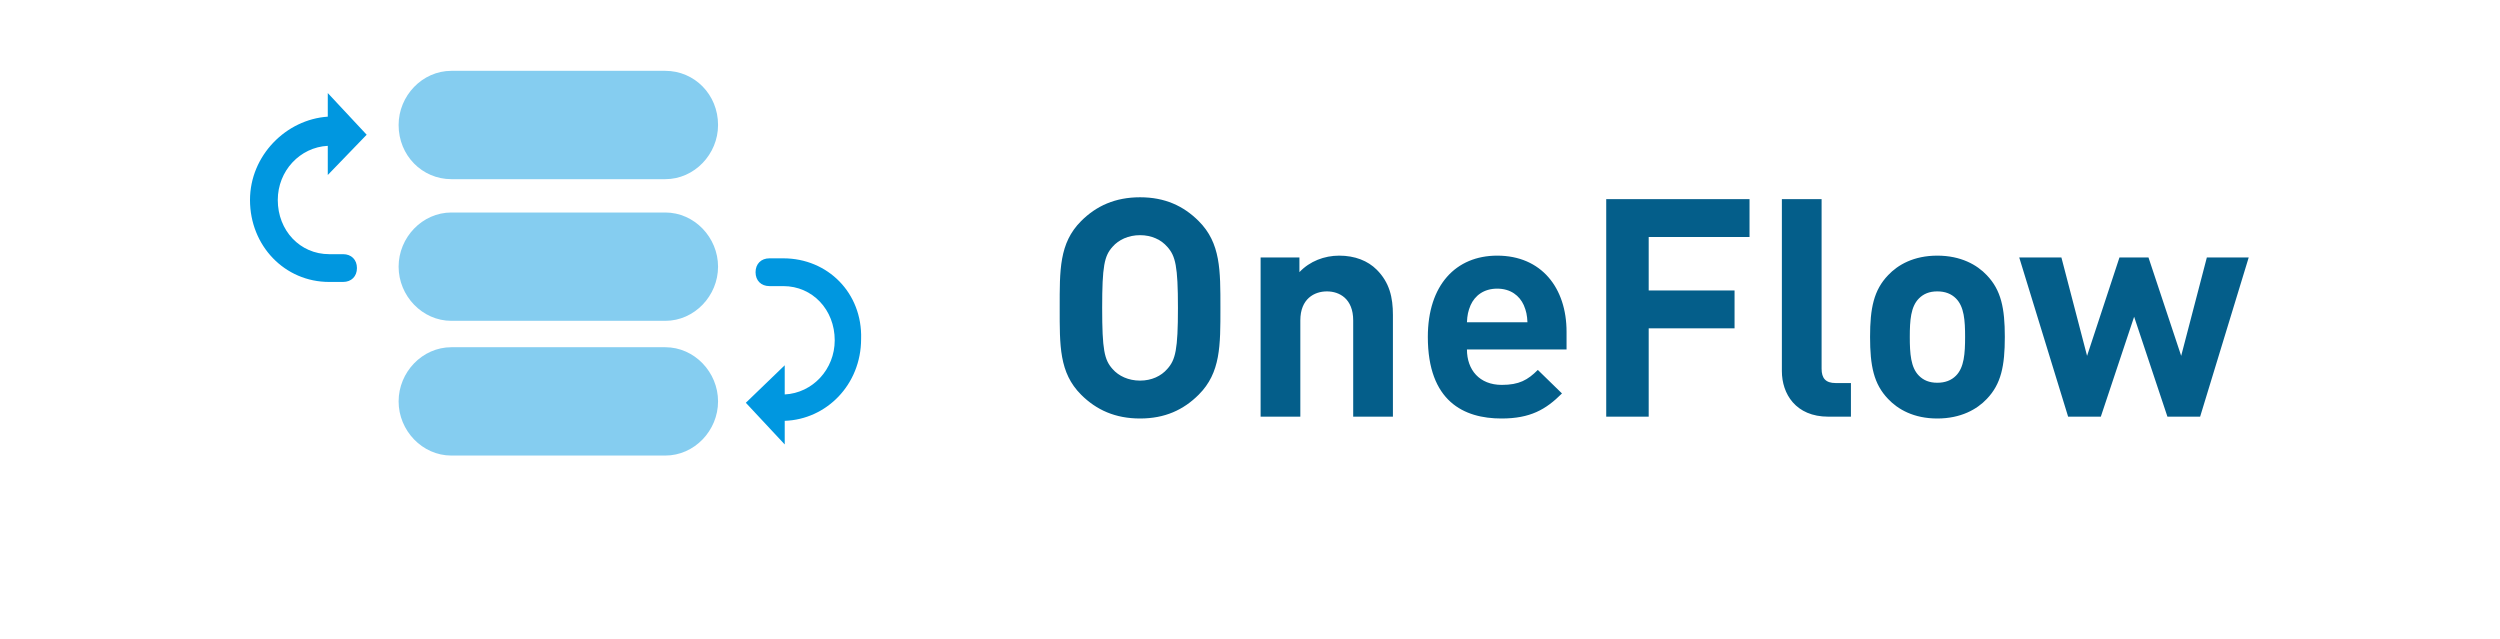
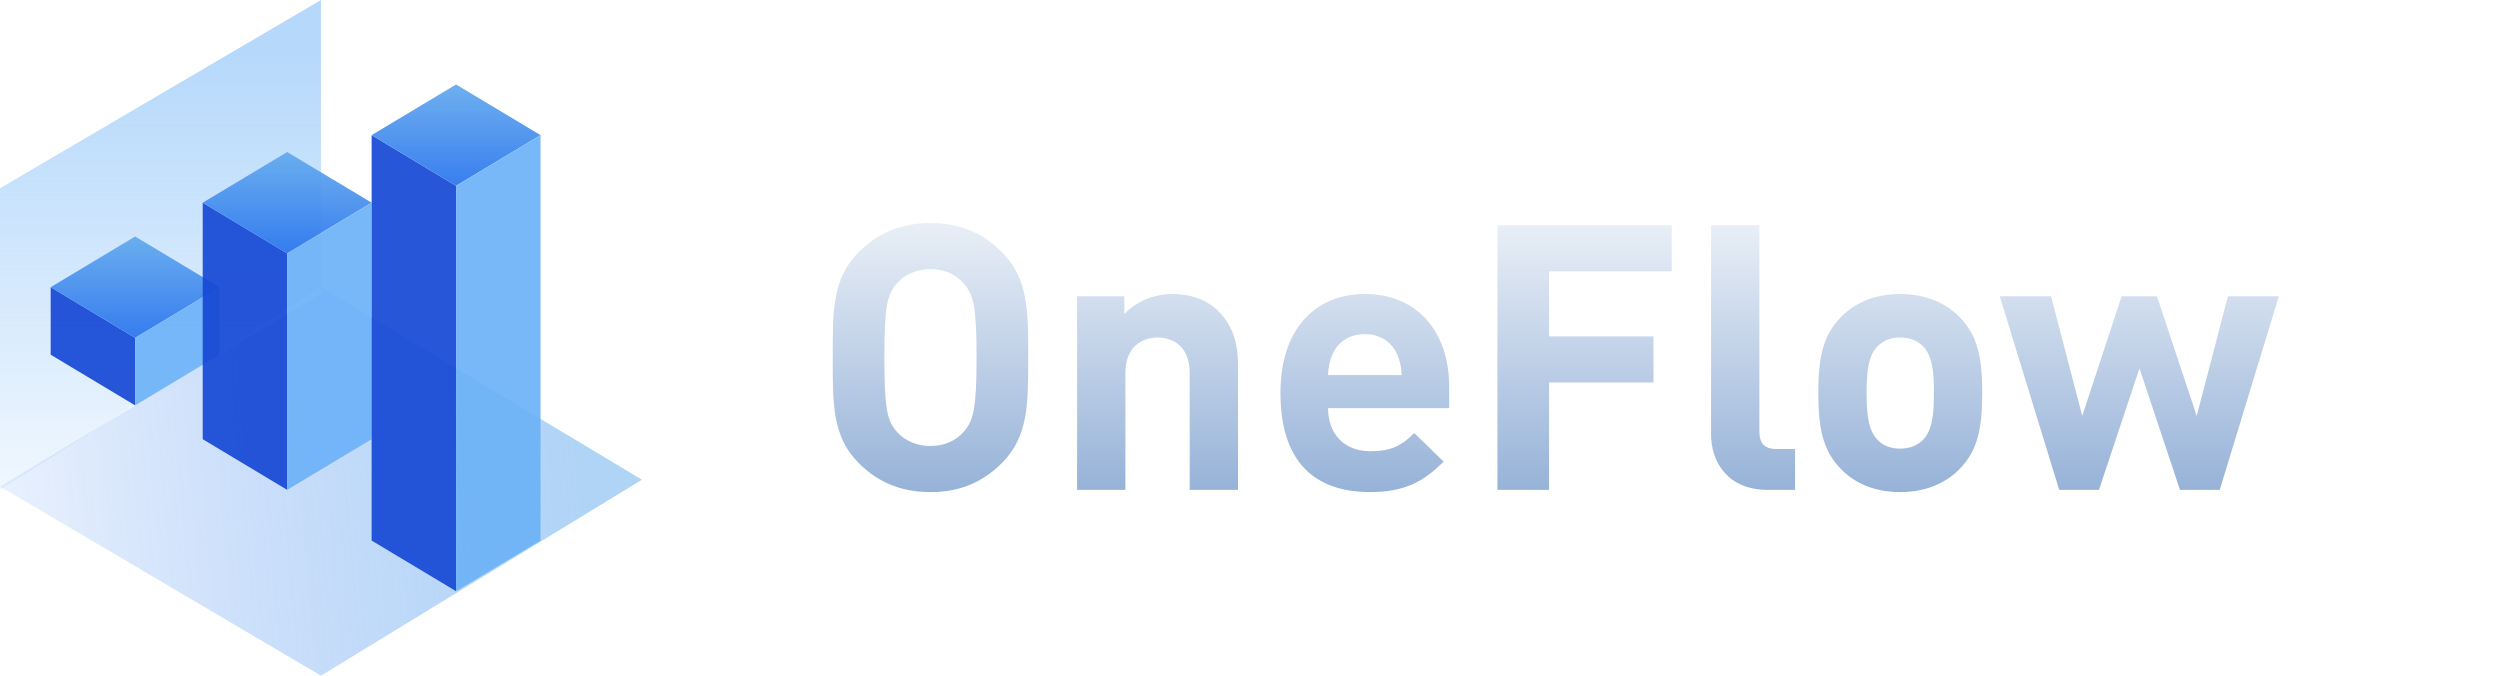
- <svg xmlns="http://www.w3.org/2000/svg" width="180" height="46" viewBox="0 0 180 46" fill="none">
-   <path d="M23.7 20.3H24.7C25.3 20.3 25.7 19.9 25.7 19.3C25.7 18.7 25.3 18.3 24.7 18.3H23.7C21.6 18.3 20 16.6 20 14.4C20 12.3 21.6 10.6 23.6 10.5V12.6L26.4 9.7L23.6 6.7V8.4C20.6 8.6 18 11.2 18 14.4C18 17.7 20.5 20.3 23.7 20.3Z" fill="#0097E0" />
-   <path d="M56.4 18.6H55.4C54.8 18.6 54.4 19 54.4 19.6C54.4 20.2 54.8 20.6 55.4 20.6H56.4C58.5 20.6 60.1 22.3 60.1 24.5C60.1 26.6 58.5 28.3 56.5 28.4V26.3L53.7 29L56.5 32V30.3C59.5 30.2 62 27.7 62 24.4C62.1 21.1 59.6 18.6 56.4 18.6Z" fill="#0097E0" />
-   <path d="M47.9 15.3H32.5C30.4 15.3 28.7 17.1 28.7 19.2C28.7 21.3 30.4 23.1 32.5 23.1H47.9C50 23.1 51.7 21.3 51.7 19.2C51.7 17.1 50 15.3 47.9 15.3Z" fill="#85CDF0" />
-   <path d="M47.9 25H32.5C30.4 25 28.7 26.8 28.7 28.9C28.7 31 30.4 32.8 32.5 32.8H47.9C50 32.8 51.7 31 51.7 28.9C51.7 26.8 50 25 47.9 25Z" fill="#85CDF0" />
-   <path d="M47.9 5.1H32.5C30.4 5.1 28.7 6.9 28.7 9C28.7 11.2 30.4 12.9 32.5 12.9H47.9C50 12.9 51.7 11.1 51.7 9C51.7 6.8 50 5.1 47.9 5.1Z" fill="#85CDF0" />
-   <path d="M87.87 22.168C87.87 19.462 87.892 17.504 86.308 15.92C85.208 14.82 83.866 14.204 82.084 14.204C80.302 14.204 78.938 14.82 77.838 15.92C76.254 17.504 76.298 19.462 76.298 22.168C76.298 24.874 76.254 26.832 77.838 28.416C78.938 29.516 80.302 30.132 82.084 30.132C83.866 30.132 85.208 29.516 86.308 28.416C87.892 26.832 87.87 24.874 87.87 22.168ZM84.812 22.168C84.812 25.182 84.636 25.908 84.042 26.568C83.602 27.074 82.92 27.404 82.084 27.404C81.248 27.404 80.544 27.074 80.104 26.568C79.51 25.908 79.356 25.182 79.356 22.168C79.356 19.154 79.51 18.428 80.104 17.768C80.544 17.262 81.248 16.932 82.084 16.932C82.92 16.932 83.602 17.262 84.042 17.768C84.636 18.428 84.812 19.154 84.812 22.168ZM100.29 30V22.674C100.29 21.42 100.048 20.342 99.124 19.418C98.486 18.78 97.562 18.406 96.418 18.406C95.362 18.406 94.306 18.802 93.558 19.594V18.538H90.764V30H93.624V23.07C93.624 21.508 94.636 20.98 95.538 20.98C96.44 20.98 97.43 21.508 97.43 23.07V30H100.29ZM112.792 25.16V23.884C112.792 20.738 110.988 18.406 107.798 18.406C104.828 18.406 102.804 20.518 102.804 24.258C102.804 28.9 105.4 30.132 108.106 30.132C110.174 30.132 111.296 29.494 112.462 28.328L110.724 26.634C109.998 27.36 109.382 27.712 108.128 27.712C106.522 27.712 105.62 26.634 105.62 25.16H112.792ZM109.976 23.202H105.62C105.642 22.696 105.708 22.388 105.884 21.97C106.192 21.288 106.83 20.782 107.798 20.782C108.766 20.782 109.404 21.288 109.712 21.97C109.888 22.388 109.954 22.696 109.976 23.202ZM125.966 17.064V14.336H115.648V30H118.706V23.642H124.888V20.914H118.706V17.064H125.966ZM133.267 30V27.58H132.167C131.441 27.58 131.155 27.228 131.155 26.546V14.336H128.295V26.722C128.295 28.35 129.285 30 131.639 30H133.267ZM144.347 24.258C144.347 22.19 144.083 20.892 143.049 19.814C142.345 19.066 141.179 18.406 139.485 18.406C137.791 18.406 136.647 19.066 135.943 19.814C134.909 20.892 134.645 22.19 134.645 24.258C134.645 26.348 134.909 27.646 135.943 28.724C136.647 29.472 137.791 30.132 139.485 30.132C141.179 30.132 142.345 29.472 143.049 28.724C144.083 27.646 144.347 26.348 144.347 24.258ZM141.487 24.258C141.487 25.446 141.421 26.458 140.827 27.052C140.497 27.382 140.057 27.558 139.485 27.558C138.913 27.558 138.495 27.382 138.165 27.052C137.571 26.458 137.505 25.446 137.505 24.258C137.505 23.07 137.571 22.08 138.165 21.486C138.495 21.156 138.913 20.98 139.485 20.98C140.057 20.98 140.497 21.156 140.827 21.486C141.421 22.08 141.487 23.07 141.487 24.258ZM161.907 18.538H158.893L157.045 25.622L154.691 18.538H152.601L150.269 25.622L148.421 18.538H145.385L148.905 30H151.259L153.657 22.806L156.055 30H158.409L161.907 18.538Z" fill="#045E8A" />
+ <svg xmlns="http://www.w3.org/2000/svg" width="148" height="40" viewBox="0 0 148 40" fill="none">
+   <path d="M60.87 21.168C60.87 18.462 60.892 16.504 59.308 14.92C58.208 13.82 56.866 13.204 55.084 13.204C53.302 13.204 51.938 13.82 50.838 14.92C49.254 16.504 49.298 18.462 49.298 21.168C49.298 23.874 49.254 25.832 50.838 27.416C51.938 28.516 53.302 29.132 55.084 29.132C56.866 29.132 58.208 28.516 59.308 27.416C60.892 25.832 60.87 23.874 60.87 21.168ZM57.812 21.168C57.812 24.182 57.636 24.908 57.042 25.568C56.602 26.074 55.92 26.404 55.084 26.404C54.248 26.404 53.544 26.074 53.104 25.568C52.51 24.908 52.356 24.182 52.356 21.168C52.356 18.154 52.51 17.428 53.104 16.768C53.544 16.262 54.248 15.932 55.084 15.932C55.92 15.932 56.602 16.262 57.042 16.768C57.636 17.428 57.812 18.154 57.812 21.168ZM73.29 29V21.674C73.29 20.42 73.048 19.342 72.124 18.418C71.486 17.78 70.562 17.406 69.418 17.406C68.362 17.406 67.306 17.802 66.558 18.594V17.538H63.764V29H66.624V22.07C66.624 20.508 67.636 19.98 68.538 19.98C69.44 19.98 70.43 20.508 70.43 22.07V29H73.29ZM85.791 24.16V22.884C85.791 19.738 83.987 17.406 80.797 17.406C77.828 17.406 75.803 19.518 75.803 23.258C75.803 27.9 78.4 29.132 81.106 29.132C83.174 29.132 84.296 28.494 85.462 27.328L83.724 25.634C82.998 26.36 82.382 26.712 81.127 26.712C79.522 26.712 78.62 25.634 78.62 24.16H85.791ZM82.975 22.202H78.62C78.641 21.696 78.707 21.388 78.883 20.97C79.192 20.288 79.829 19.782 80.797 19.782C81.766 19.782 82.403 20.288 82.712 20.97C82.888 21.388 82.954 21.696 82.975 22.202ZM98.966 16.064V13.336H88.648V29H91.706V22.642H97.888V19.914H91.706V16.064H98.966ZM106.267 29V26.58H105.167C104.441 26.58 104.155 26.228 104.155 25.546V13.336H101.295V25.722C101.295 27.35 102.285 29 104.639 29H106.267ZM117.347 23.258C117.347 21.19 117.083 19.892 116.049 18.814C115.345 18.066 114.179 17.406 112.485 17.406C110.791 17.406 109.647 18.066 108.943 18.814C107.909 19.892 107.645 21.19 107.645 23.258C107.645 25.348 107.909 26.646 108.943 27.724C109.647 28.472 110.791 29.132 112.485 29.132C114.179 29.132 115.345 28.472 116.049 27.724C117.083 26.646 117.347 25.348 117.347 23.258ZM114.487 23.258C114.487 24.446 114.421 25.458 113.827 26.052C113.497 26.382 113.057 26.558 112.485 26.558C111.913 26.558 111.495 26.382 111.165 26.052C110.571 25.458 110.505 24.446 110.505 23.258C110.505 22.07 110.571 21.08 111.165 20.486C111.495 20.156 111.913 19.98 112.485 19.98C113.057 19.98 113.497 20.156 113.827 20.486C114.421 21.08 114.487 22.07 114.487 23.258ZM134.907 17.538H131.893L130.045 24.622L127.691 17.538H125.601L123.269 24.622L121.421 17.538H118.385L121.905 29H124.259L126.657 21.806L129.055 29H131.409L134.907 17.538Z" fill="url(#paint0_linear_70_12983)" />
+   <path opacity="0.5" fill-rule="evenodd" clip-rule="evenodd" d="M19 17L28.5 22.7L38 28.4L19 40L0 28.8L9.5 23.1L19 17.4V17Z" fill="url(#paint1_linear_70_12983)" />
+   <path opacity="0.5" d="M19 0L0 11.143V29L19 17V0Z" fill="url(#paint2_linear_70_12983)" />
+   <g opacity="0.92">
+     <path d="M3 17L8 20V24L3 21V17Z" fill="#1648D5" />
+     <path fill-rule="evenodd" clip-rule="evenodd" d="M8 14L5.5 15.5L3 17L8 20L13 17L10.5 15.5L8 14Z" fill="url(#paint3_linear_70_12983)" />
+     <path d="M13 17L8 20V24L13 21V17Z" fill="#6CB2F7" />
+   </g>
+   <g opacity="0.92">
+     <path d="M12 12L17 15V29L12 26V12Z" fill="#1648D5" />
+     <path fill-rule="evenodd" clip-rule="evenodd" d="M17 9L14.5 10.5L12 12L17 15L22 12L19.5 10.5L17 9Z" fill="url(#paint4_linear_70_12983)" />
+     <path d="M22 12L17 15V29L22 26V12Z" fill="#6CB2F7" />
+   </g>
+   <g opacity="0.92">
+     <path d="M22 8L27 11V35L22 32V8Z" fill="#1648D5" />
+     <path fill-rule="evenodd" clip-rule="evenodd" d="M27 5L24.5 6.5L22 8L27 11L32 8L29.5 6.5L27 5Z" fill="url(#paint5_linear_70_12983)" />
+     <path d="M32 8L27 11V35L32 32V8Z" fill="#6CB2F7" />
+   </g>
+   <defs>
+     <linearGradient id="paint0_linear_70_12983" x1="163.418" y1="37.784" x2="163.418" y2="9" gradientUnits="userSpaceOnUse">
+       <stop stop-color="#6991C7" />
+       <stop offset="1" stop-color="white" />
+     </linearGradient>
+     <linearGradient id="paint1_linear_70_12983" x1="34" y1="25.922" x2="-0.495" y2="28.948" gradientUnits="userSpaceOnUse">
+       <stop stop-color="#62A9EE" />
+       <stop offset="1" stop-color="#2873EE" stop-opacity="0.19" />
+     </linearGradient>
+     <linearGradient id="paint2_linear_70_12983" x1="9.5" y1="3" x2="9.5" y2="29" gradientUnits="userSpaceOnUse">
+       <stop stop-color="#6CB2F7" />
+       <stop offset="1" stop-color="#6CB2F7" stop-opacity="0.21" />
+     </linearGradient>
+     <linearGradient id="paint3_linear_70_12983" x1="8" y1="14" x2="8" y2="20" gradientUnits="userSpaceOnUse">
+       <stop stop-color="#62A9EE" />
+       <stop offset="1" stop-color="#2873EE" />
+     </linearGradient>
+     <linearGradient id="paint4_linear_70_12983" x1="17" y1="9" x2="17" y2="15" gradientUnits="userSpaceOnUse">
+       <stop stop-color="#62A9EE" />
+       <stop offset="1" stop-color="#2873EE" />
+     </linearGradient>
+     <linearGradient id="paint5_linear_70_12983" x1="27" y1="5" x2="27" y2="11" gradientUnits="userSpaceOnUse">
+       <stop stop-color="#62A9EE" />
+       <stop offset="1" stop-color="#2873EE" />
+     </linearGradient>
+   </defs>
</svg>
